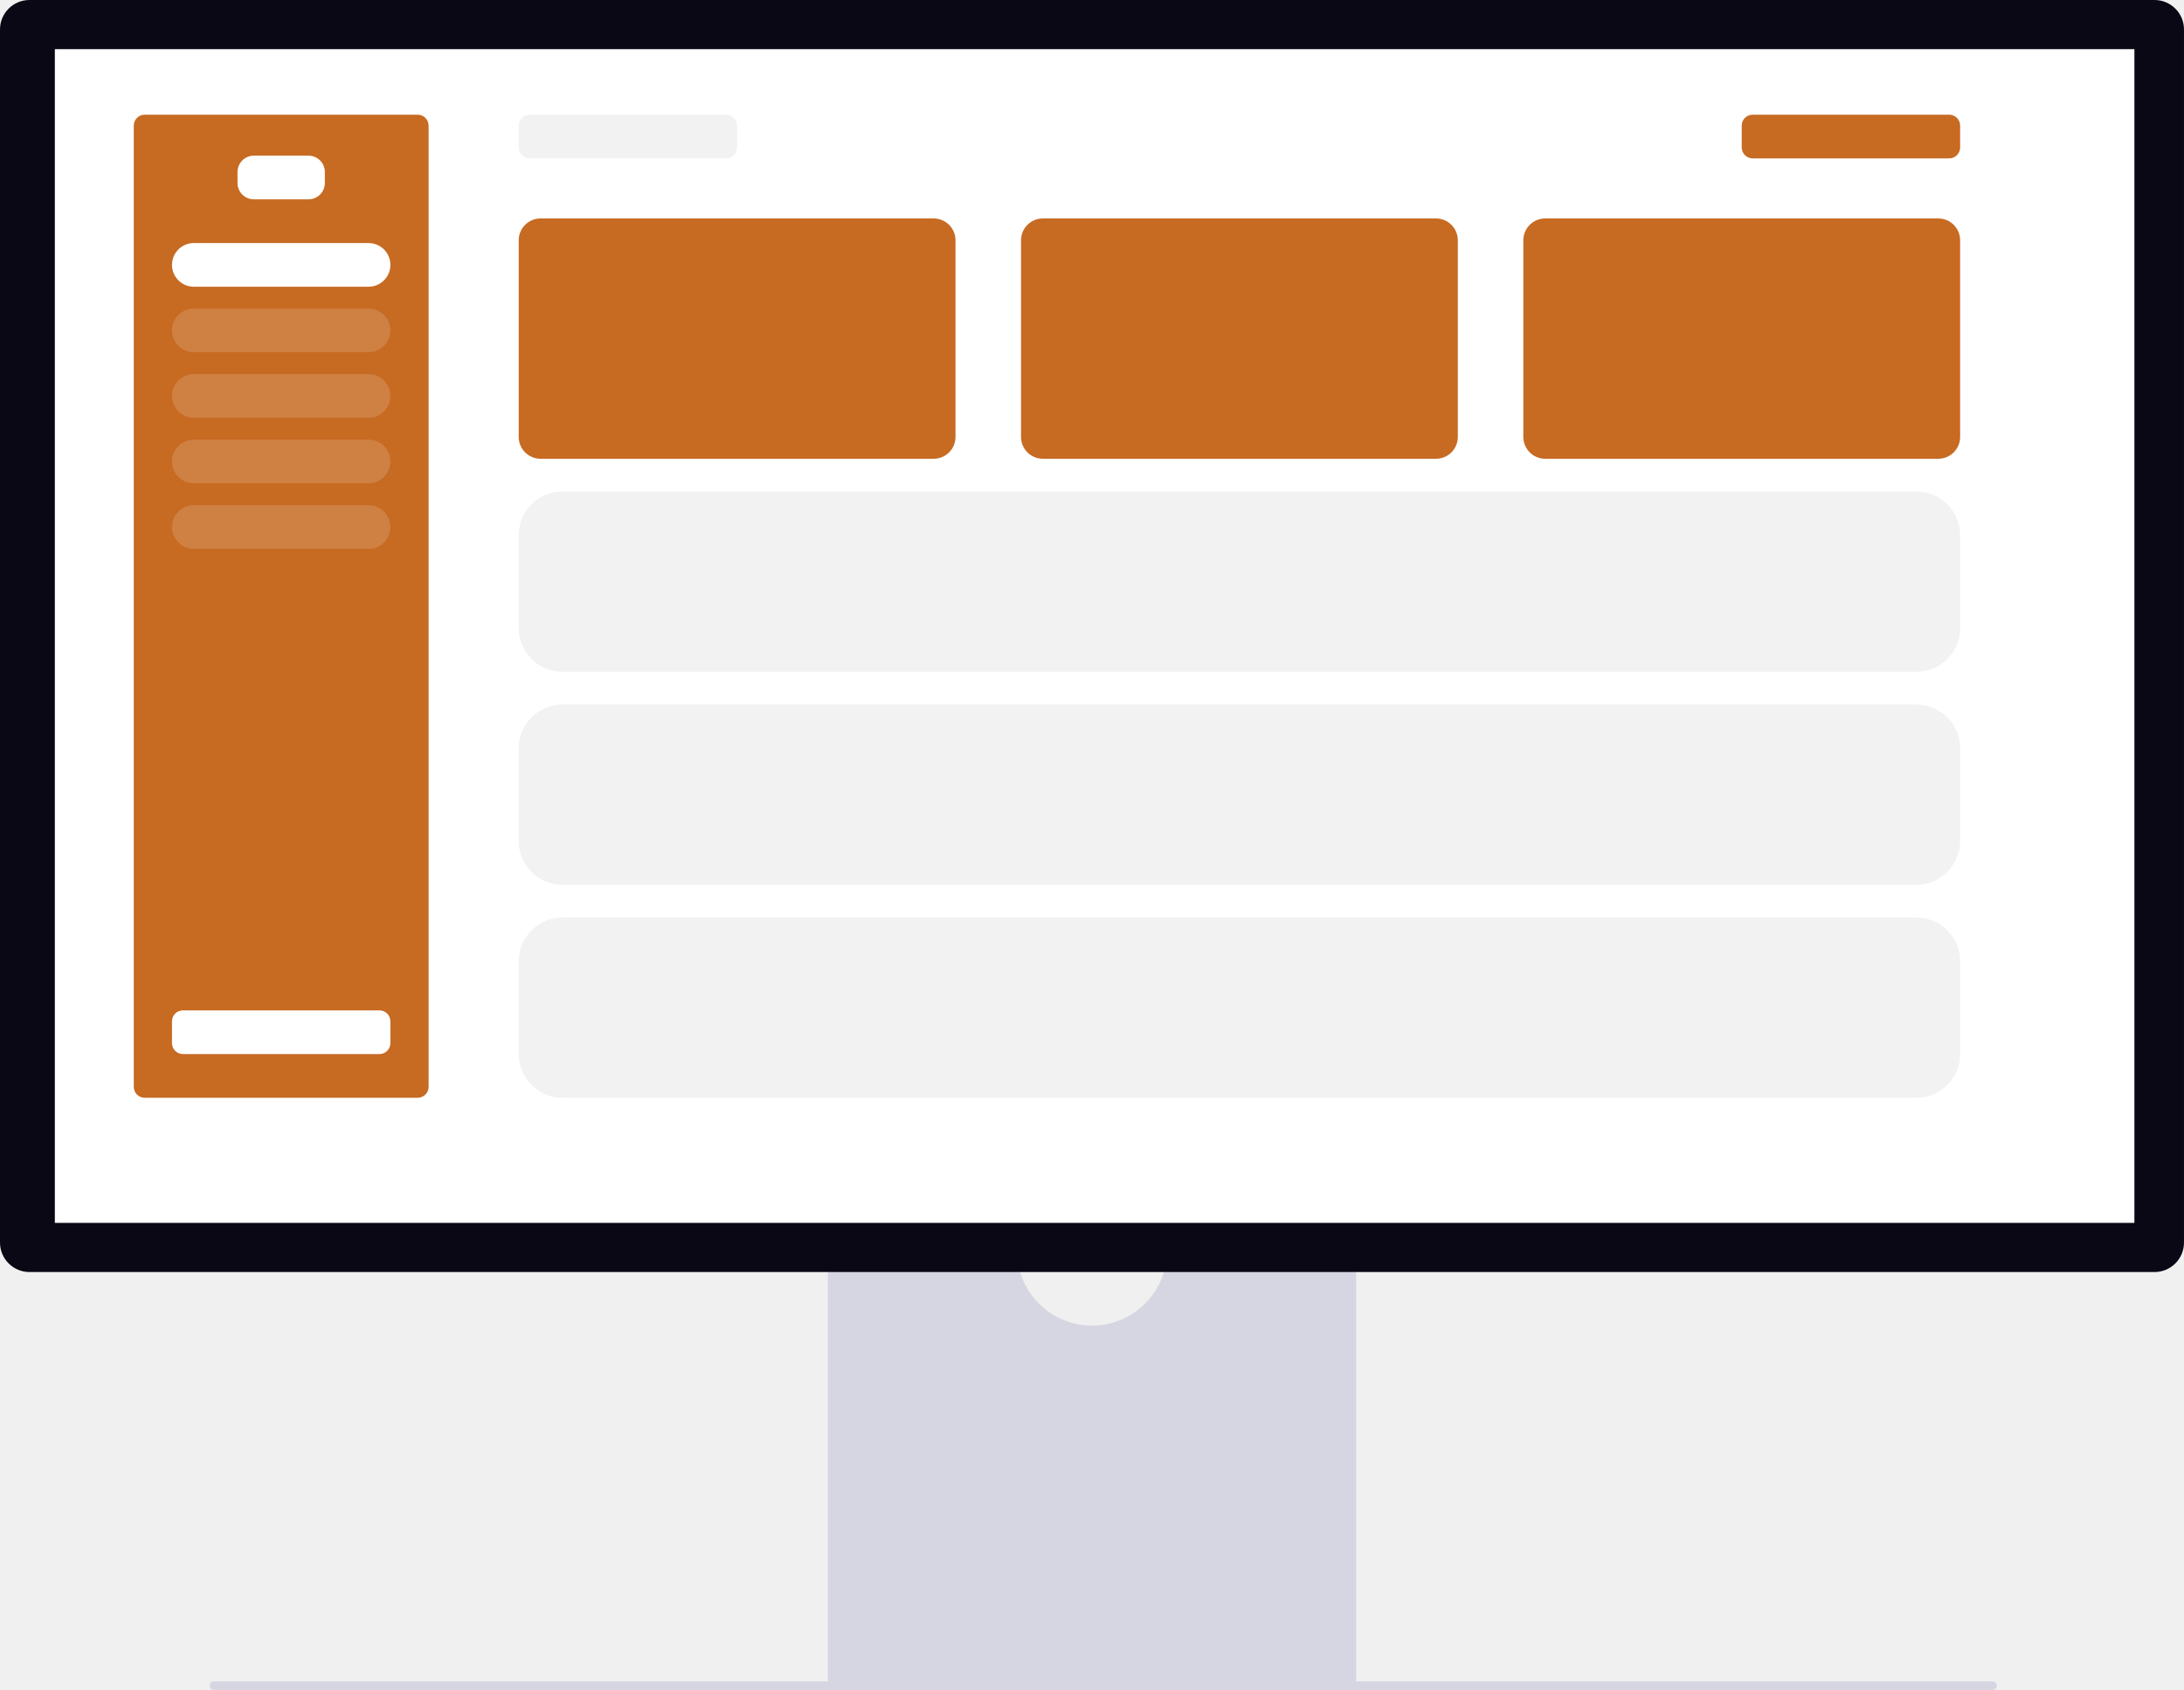
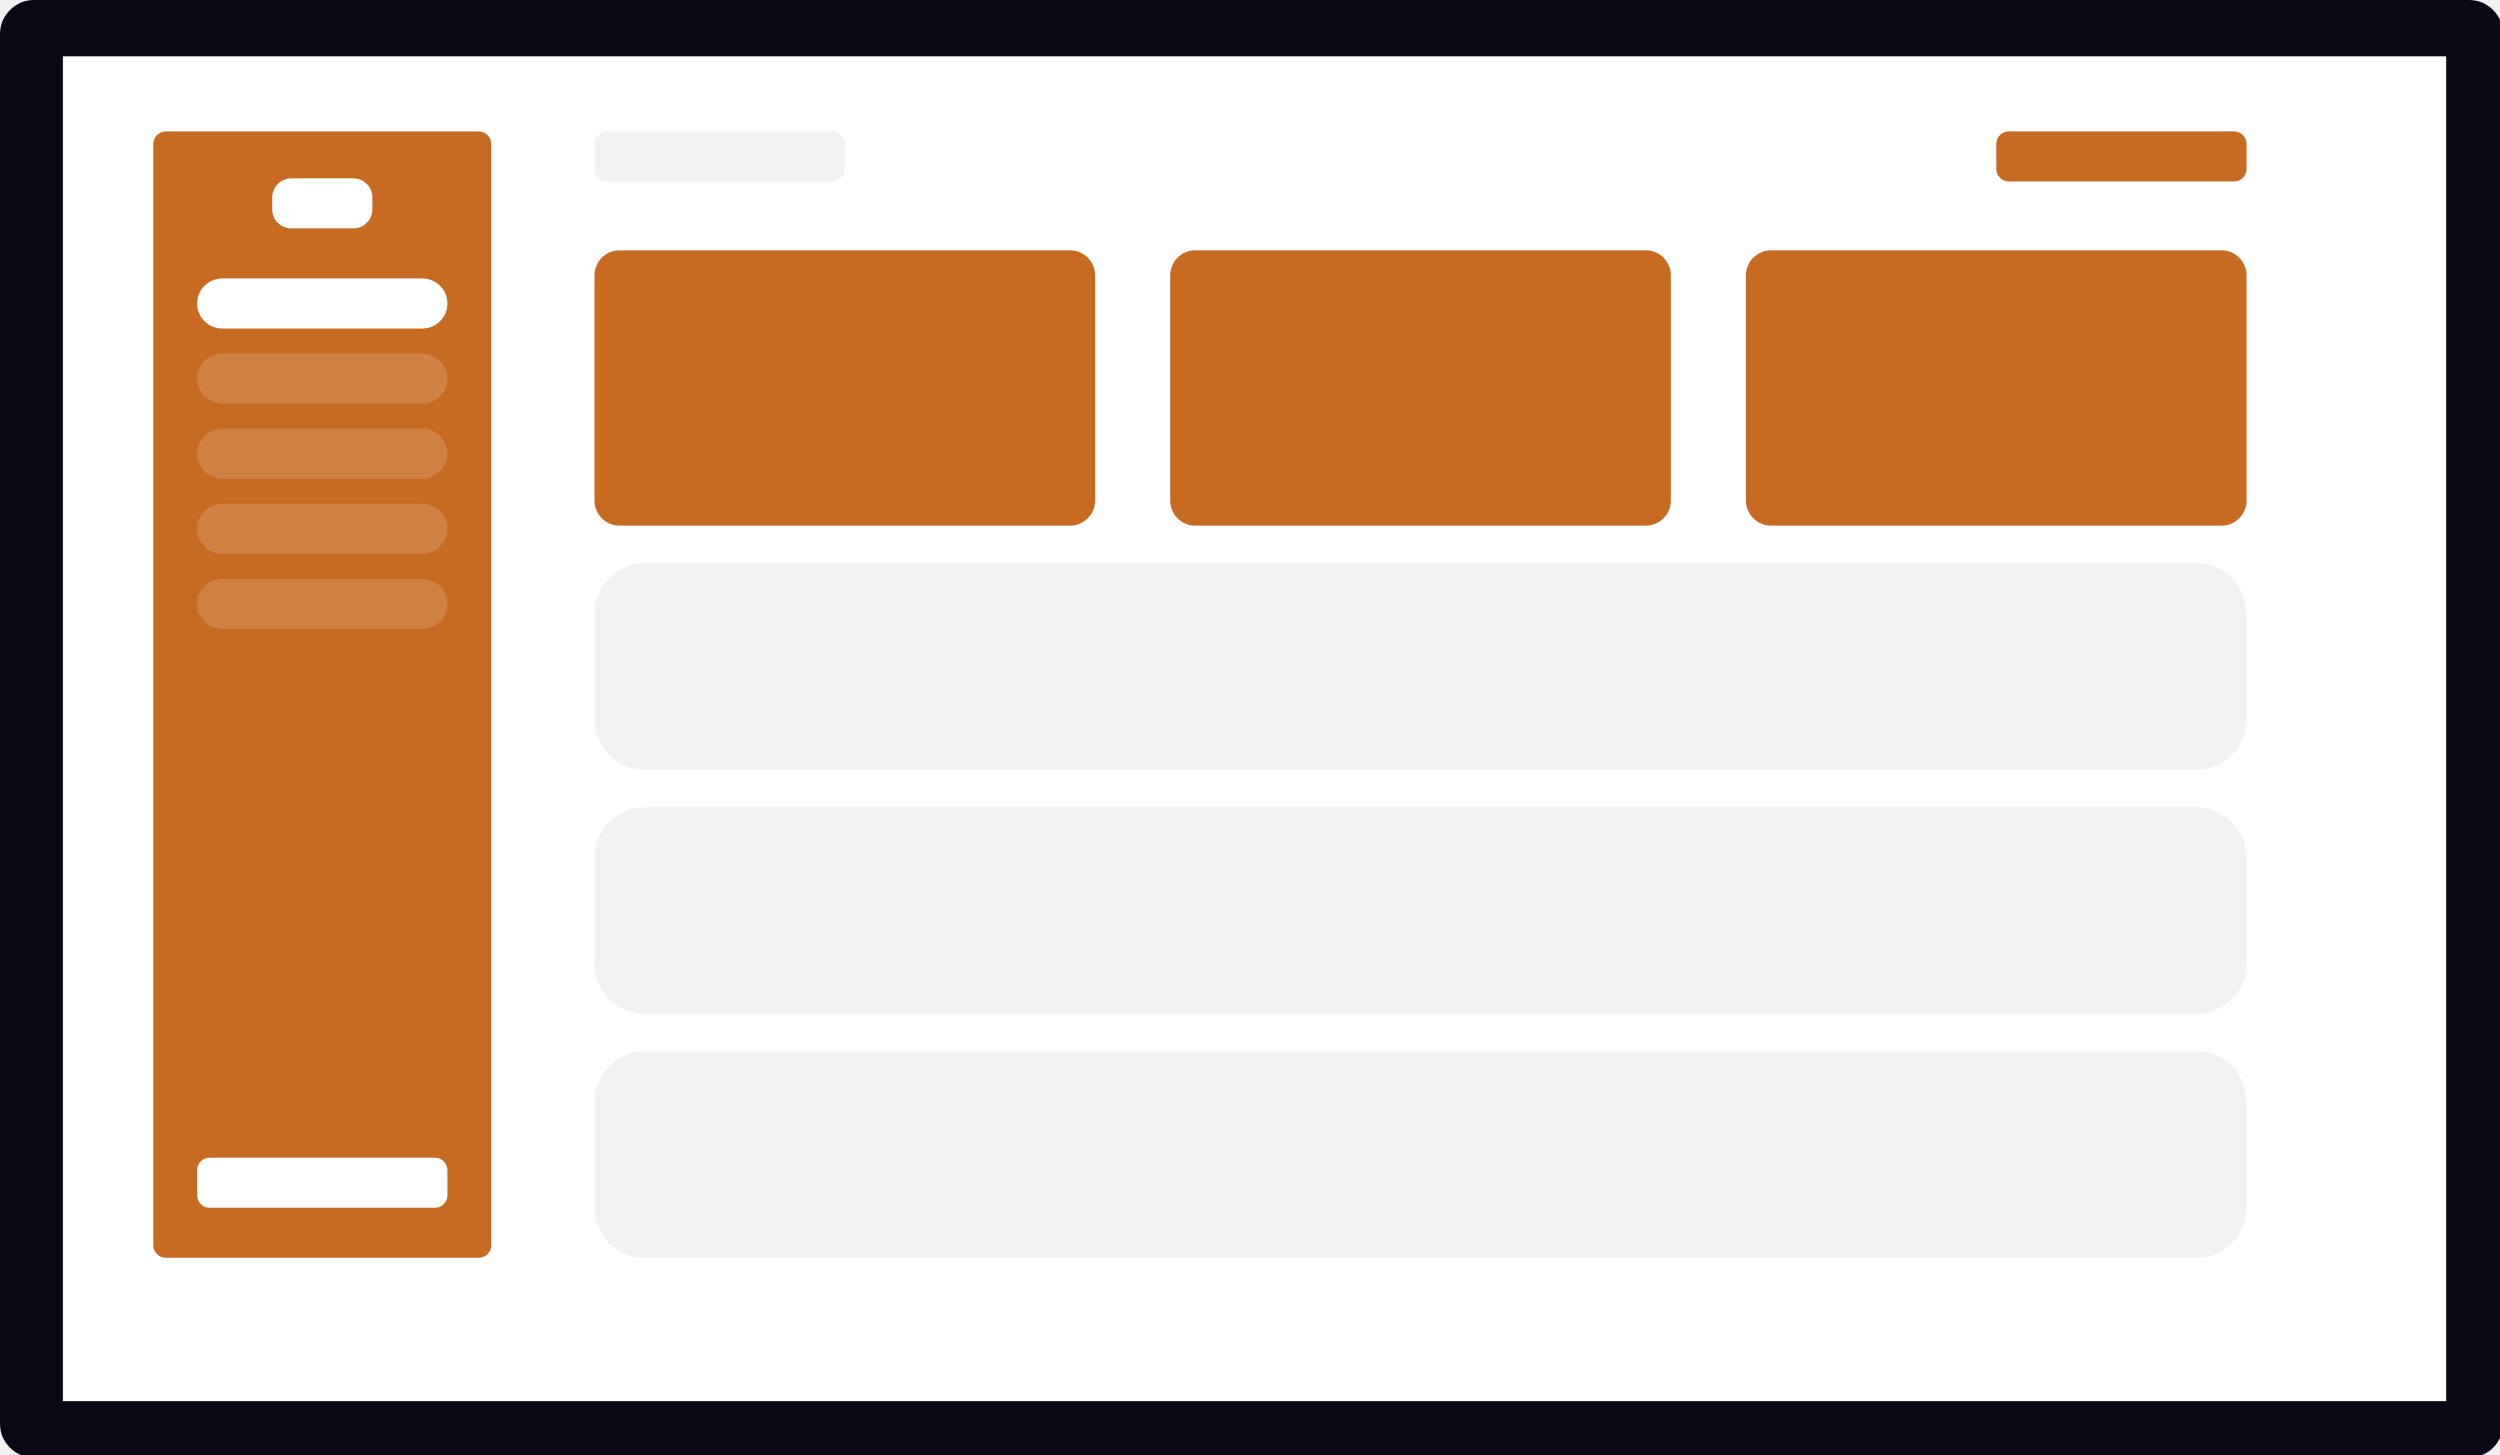
- <svg xmlns="http://www.w3.org/2000/svg" width="800.003" height="618.867" viewBox="0 0 800.003 618.867" role="img" artist="Katerina Limpitsouni" source="https://undraw.co/">
-   <g transform="translate(-560 -231)">
-     <path d="M15.18,488.765a1.456,1.456,0,0,0,1.308,1.575H668.472a1.6,1.6,0,0,0,0-3.15H16.488a1.456,1.456,0,0,0-1.308,1.575Z" transform="translate(621.678 359.527)" fill="#d6d6e3" />
-     <path d="M353.105,370.945a27.478,27.478,0,0,1-54.387,0H229.146V524.776H422.677V370.945H353.105Z" transform="translate(634.09 321.941)" fill="#d6d6e3" />
-     <path d="M789.214,487.736H10.789A10.8,10.8,0,0,1,0,476.947V32.7A10.8,10.8,0,0,1,10.789,21.911H789.214A10.8,10.8,0,0,1,800,32.7V476.947a10.8,10.8,0,0,1-10.789,10.789Z" transform="translate(560 209.089)" fill="#090814" />
-     <rect width="761.747" height="429.819" transform="translate(580.088 249.003)" fill="#fff" />
-     <rect width="108" height="360" rx="4" transform="translate(609 273)" fill="#c76a22" />
-     <path d="M6,0H26a6,6,0,0,1,6,6v4a6,6,0,0,1-6,6H6a6,6,0,0,1-6-6V6A6,6,0,0,1,6,0Z" transform="translate(647 288)" fill="#fff" />
-     <path d="M4,0H76a4,4,0,0,1,4,4v8a4,4,0,0,1-4,4H4a4,4,0,0,1-4-4V4A4,4,0,0,1,4,0Z" transform="translate(623 601)" fill="#fff" />
-     <path d="M4,0H76a4,4,0,0,1,4,4v8a4,4,0,0,1-4,4H4a4,4,0,0,1-4-4V4A4,4,0,0,1,4,0Z" transform="translate(750 273)" fill="#f2f2f2" />
-     <rect width="160" height="88" rx="8" transform="translate(750 311)" fill="#c76a22" />
-     <rect width="80" height="16" rx="8" transform="translate(623 320)" fill="#fff" />
-     <rect width="528" height="66" rx="16" transform="translate(750 567)" fill="#f2f2f2" />
-     <path d="M4,0H76a4,4,0,0,1,4,4v8a4,4,0,0,1-4,4H4a4,4,0,0,1-4-4V4A4,4,0,0,1,4,0Z" transform="translate(1198 273)" fill="#c76a22" />
-     <rect width="80" height="16" rx="8" transform="translate(623 344)" fill="#fff" opacity="0.149" />
-     <rect width="80" height="16" rx="8" transform="translate(623 368)" fill="#fff" opacity="0.149" />
-     <rect width="80" height="16" rx="8" transform="translate(623 392)" fill="#fff" opacity="0.149" />
-     <rect width="80" height="16" rx="8" transform="translate(623 416)" fill="#fff" opacity="0.149" />
-     <rect width="160" height="88" rx="8" transform="translate(1118 311)" fill="#c76a22" />
-     <rect width="160" height="88" rx="8" transform="translate(934 311)" fill="#c76a22" />
-     <rect width="528" height="66" rx="16" transform="translate(750 489)" fill="#f2f2f2" />
-     <rect width="528" height="66" rx="16" transform="translate(750 411)" fill="#f2f2f2" />
+ <svg xmlns="http://www.w3.org/2000/svg" version="1.2" viewBox="0 0 799 465" width="799" height="465">
+   <style>
+ 		.s0 { fill: #d6d6e3 } 
+ 		.s1 { fill: #090814 } 
+ 		.s2 { fill: #ffffff } 
+ 		.s3 { fill: #c76a22 } 
+ 		.s4 { fill: #f2f2f2 } 
+ 		.s5 { opacity: .15;fill: #ffffff } 
+ 	</style>
+   <g>
+     <path class="s0" d="m76.9 617.3q-0.1 0.3 0 0.6 0.1 0.2 0.3 0.4 0.2 0.3 0.4 0.4 0.3 0.1 0.6 0.2h651.9c0.4-0.1 0.8-0.3 1-0.6 0.2-0.3 0.4-0.6 0.4-1 0-0.4-0.2-0.7-0.4-1-0.2-0.3-0.6-0.5-1-0.6h-651.9q-0.3 0-0.6 0.2-0.2 0.1-0.4 0.3-0.2 0.3-0.3 0.5-0.1 0.3 0 0.6z" />
+     <path class="s0" d="m427.2 461.9c-1 6.5-4.2 12.5-9.2 16.8-5 4.3-11.4 6.7-18 6.7-6.6 0-13-2.4-18-6.7-5-4.3-8.2-10.3-9.2-16.8h-69.6v153.8h193.6v-153.8z" />
+     <path class="s1" d="m789.2 465.8h-778.4c-1.4 0-2.8-0.3-4.1-0.8-1.3-0.5-2.5-1.3-3.5-2.3-1-1-1.8-2.2-2.4-3.5-0.5-1.3-0.8-2.7-0.8-4.2v-444.2c0-1.4 0.3-2.8 0.8-4.1 0.6-1.3 1.4-2.5 2.4-3.5 1-1 2.2-1.8 3.5-2.4 1.3-0.5 2.7-0.8 4.1-0.8h778.4c1.4 0 2.8 0.3 4.1 0.8 1.3 0.6 2.5 1.4 3.5 2.4 1 1 1.8 2.2 2.4 3.5 0.5 1.3 0.8 2.7 0.8 4.1v444.2c0 1.5-0.3 2.9-0.8 4.2-0.6 1.3-1.4 2.5-2.4 3.5-1 1-2.2 1.8-3.5 2.3-1.3 0.5-2.7 0.8-4.1 0.8z" />
+     <path fill-rule="evenodd" class="s2" d="m20.1 18h761.7v429.8h-761.7z" />
+     <path fill-rule="evenodd" class="s3" d="m53 42h100c2.2 0 4 1.8 4 4v352c0 2.2-1.8 4-4 4h-100c-2.2 0-4-1.8-4-4v-352c0-2.2 1.8-4 4-4z" />
+     <path class="s2" d="m93 57h20q1.2 0 2.3 0.5 1.1 0.4 1.9 1.3 0.9 0.8 1.3 1.9 0.5 1.1 0.5 2.3v4q0 1.2-0.5 2.3-0.4 1.1-1.3 1.9-0.8 0.9-1.9 1.3-1.1 0.5-2.3 0.5h-20q-1.2 0-2.3-0.5-1.1-0.4-1.9-1.3-0.9-0.8-1.3-1.9-0.5-1.1-0.5-2.3v-4q0-1.2 0.5-2.3 0.4-1.1 1.3-1.9 0.8-0.9 1.9-1.3 1.1-0.5 2.3-0.5z" />
+     <path class="s2" d="m67 370h72q0.8 0 1.5 0.3 0.8 0.3 1.3 0.9 0.6 0.5 0.9 1.3 0.3 0.7 0.3 1.5v8q0 0.8-0.3 1.5-0.3 0.8-0.9 1.3-0.5 0.6-1.3 0.9-0.7 0.3-1.5 0.3h-72q-0.8 0-1.5-0.3-0.8-0.3-1.3-0.9-0.6-0.5-0.9-1.3-0.3-0.7-0.3-1.5v-8q0-0.8 0.3-1.5 0.3-0.8 0.9-1.3 0.5-0.6 1.3-0.9 0.7-0.3 1.5-0.3z" />
+     <path class="s4" d="m194 42h72q0.8 0 1.5 0.3 0.8 0.3 1.3 0.9 0.6 0.5 0.9 1.3 0.3 0.7 0.3 1.5v8q0 0.8-0.3 1.5-0.3 0.8-0.9 1.3-0.5 0.6-1.3 0.9-0.7 0.3-1.5 0.3h-72q-0.8 0-1.5-0.3-0.8-0.3-1.3-0.9-0.6-0.5-0.9-1.3-0.3-0.7-0.3-1.5v-8q0-0.8 0.3-1.5 0.3-0.8 0.9-1.3 0.5-0.6 1.3-0.9 0.7-0.3 1.5-0.3z" />
+     <path fill-rule="evenodd" class="s3" d="m198 80h144c4.4 0 8 3.6 8 8v72c0 4.4-3.6 8-8 8h-144c-4.4 0-8-3.6-8-8v-72c0-4.4 3.6-8 8-8z" />
+     <path fill-rule="evenodd" class="s2" d="m71 89h64c4.4 0 8 3.6 8 8 0 4.4-3.6 8-8 8h-64c-4.4 0-8-3.6-8-8 0-4.4 3.6-8 8-8z" />
+     <path fill-rule="evenodd" class="s4" d="m206 336h496c8.8 0 16 7.2 16 16v34c0 8.8-7.2 16-16 16h-496c-8.8 0-16-7.2-16-16v-34c0-8.8 7.2-16 16-16z" />
+     <path class="s3" d="m642 42h72q0.8 0 1.5 0.3 0.8 0.3 1.3 0.9 0.6 0.5 0.9 1.3 0.3 0.7 0.3 1.5v8q0 0.8-0.3 1.5-0.3 0.8-0.9 1.3-0.5 0.6-1.3 0.9-0.7 0.3-1.5 0.3h-72q-0.8 0-1.5-0.3-0.8-0.3-1.3-0.9-0.6-0.5-0.9-1.3-0.3-0.7-0.3-1.5v-8q0-0.8 0.3-1.5 0.3-0.8 0.9-1.3 0.5-0.6 1.3-0.9 0.7-0.3 1.5-0.3z" />
+     <path fill-rule="evenodd" class="s5" d="m71 113h64c4.4 0 8 3.6 8 8 0 4.4-3.6 8-8 8h-64c-4.4 0-8-3.6-8-8 0-4.4 3.6-8 8-8z" />
+     <path fill-rule="evenodd" class="s5" d="m71 137h64c4.4 0 8 3.6 8 8 0 4.4-3.6 8-8 8h-64c-4.4 0-8-3.6-8-8 0-4.4 3.6-8 8-8z" />
+     <path fill-rule="evenodd" class="s5" d="m71 161h64c4.4 0 8 3.6 8 8 0 4.4-3.6 8-8 8h-64c-4.4 0-8-3.6-8-8 0-4.4 3.6-8 8-8z" />
+     <path fill-rule="evenodd" class="s5" d="m71 185h64c4.4 0 8 3.6 8 8 0 4.4-3.6 8-8 8h-64c-4.4 0-8-3.6-8-8 0-4.4 3.6-8 8-8z" />
+     <path fill-rule="evenodd" class="s3" d="m566 80h144c4.4 0 8 3.6 8 8v72c0 4.4-3.6 8-8 8h-144c-4.4 0-8-3.6-8-8v-72c0-4.4 3.6-8 8-8z" />
+     <path fill-rule="evenodd" class="s3" d="m382 80h144c4.4 0 8 3.6 8 8v72c0 4.4-3.6 8-8 8h-144c-4.4 0-8-3.6-8-8v-72c0-4.4 3.6-8 8-8z" />
+     <path fill-rule="evenodd" class="s4" d="m206 258h496c8.8 0 16 7.2 16 16v34c0 8.8-7.2 16-16 16h-496c-8.8 0-16-7.2-16-16v-34c0-8.8 7.2-16 16-16z" />
+     <path fill-rule="evenodd" class="s4" d="m206 180h496c8.8 0 16 7.2 16 16v34c0 8.8-7.2 16-16 16h-496c-8.8 0-16-7.2-16-16v-34c0-8.8 7.2-16 16-16z" />
  </g>
</svg>
